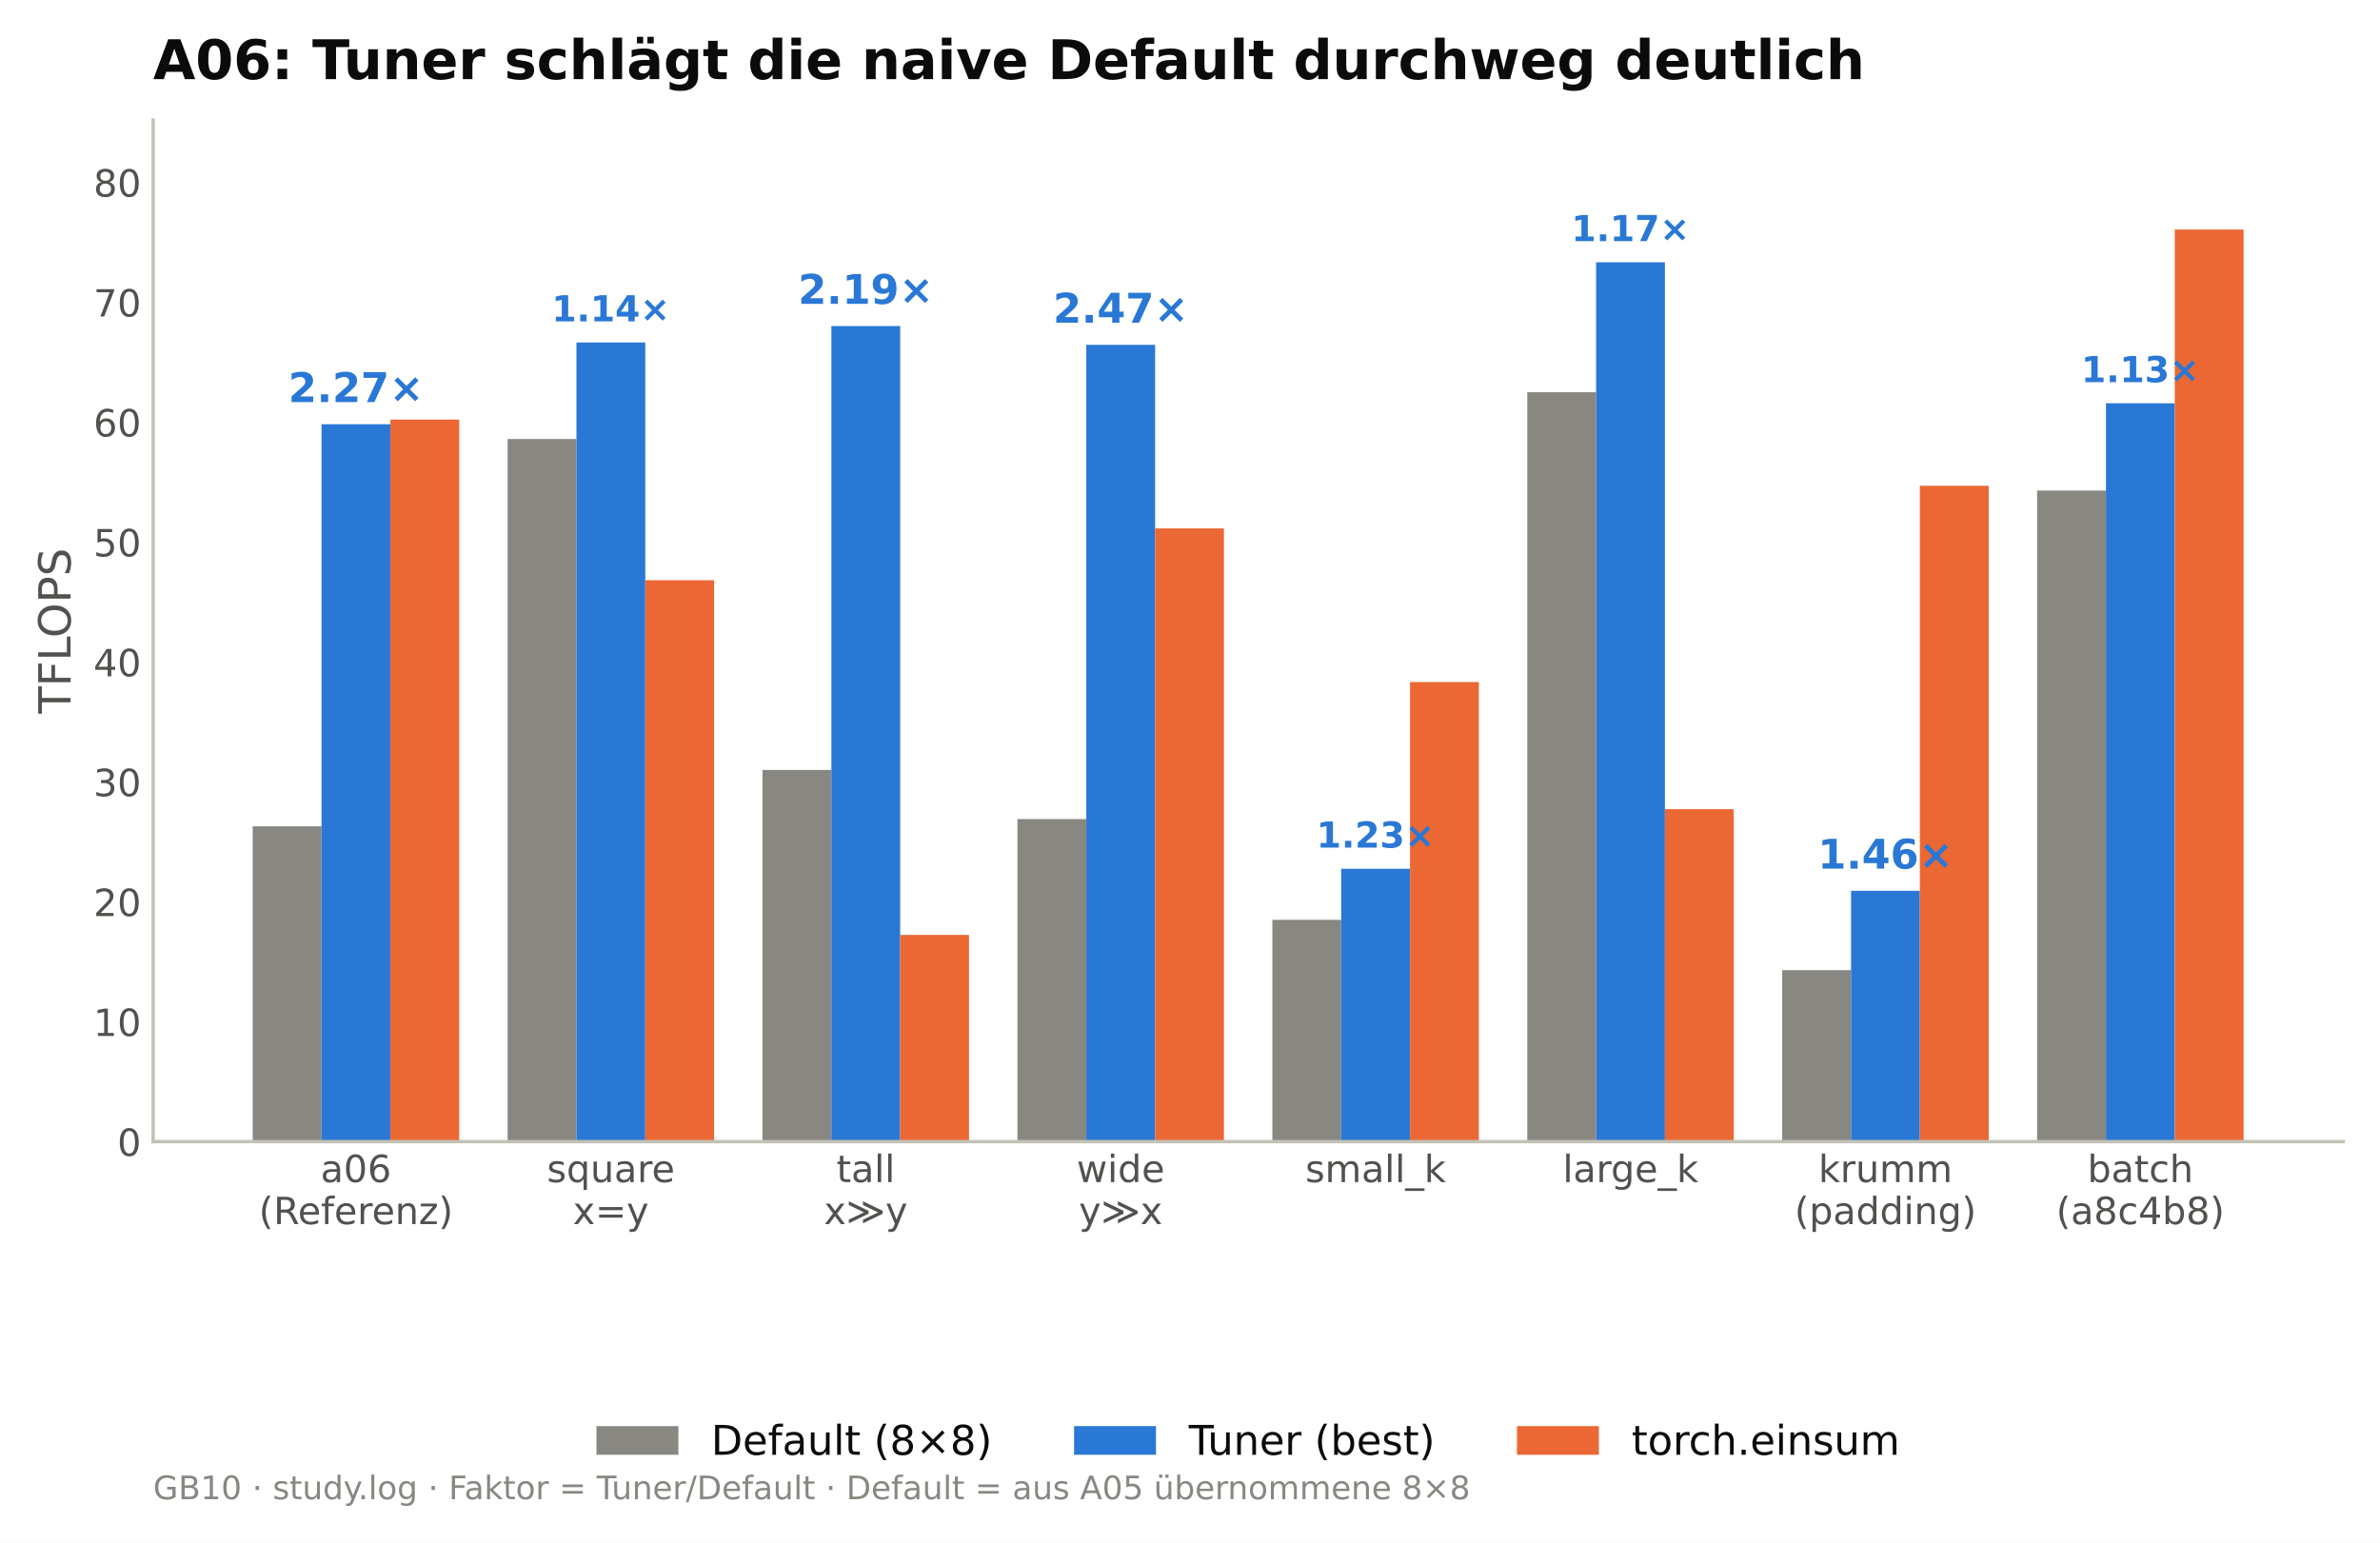
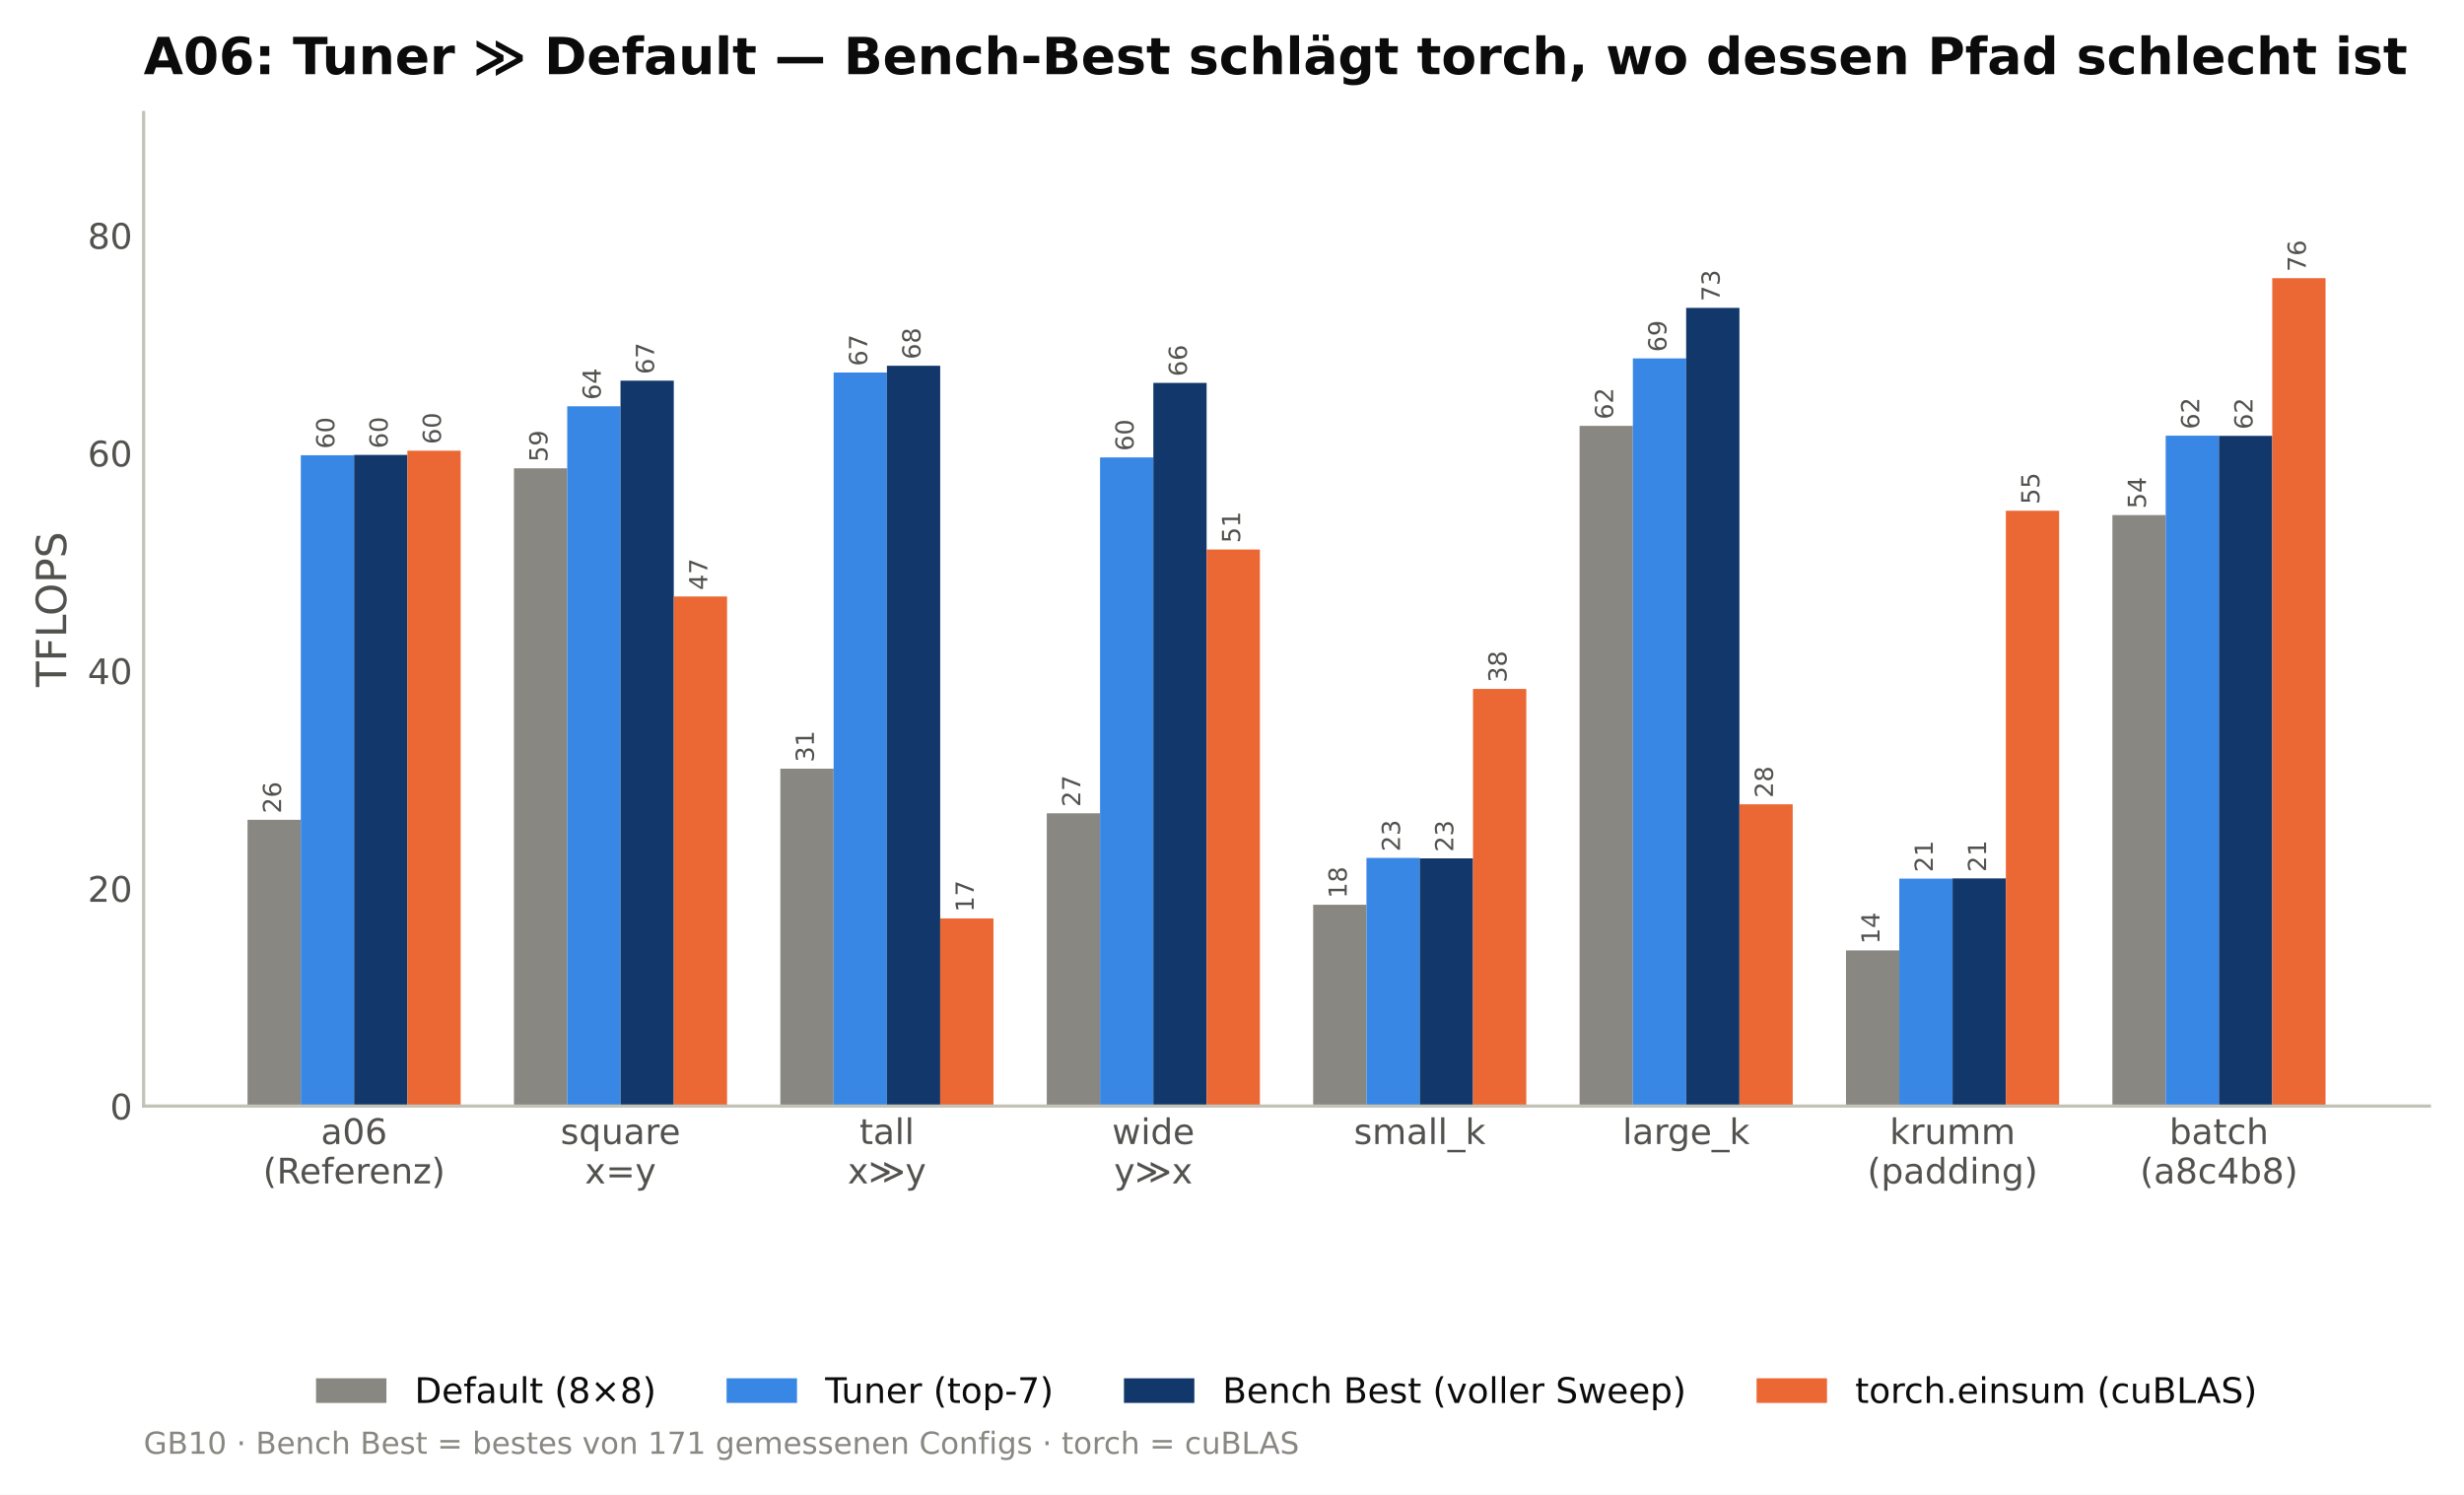
- <svg xmlns="http://www.w3.org/2000/svg" width="697.379pt" height="452.116pt" viewBox="0 0 697.379 452.116" version="1.1">
+ <svg xmlns="http://www.w3.org/2000/svg" width="769.919pt" height="467.085pt" viewBox="0 0 769.919 467.085" version="1.1">
  <defs>
    <style type="text/css">*{stroke-linejoin: round; stroke-linecap: butt}</style>
  </defs>
  <g id="figure_1">
    <g id="patch_1">
-       <path d="M 0 452.116  L 697.379 452.116  L 697.379 0  L 0 0  z " style="fill: #ffffff" />
+       <path d="M 0 467.085  L 769.919 467.085  L 769.919 0  L 0 0  z " style="fill: #ffffff" />
    </g>
    <g id="axes_1">
      <g id="patch_2">
-         <path d="M 44.879 334.558  L 686.579 334.558  L 686.579 35.182  L 44.879 35.182  z " style="fill: #ffffff" />
+         <path d="M 44.879 345.647  L 759.119 345.647  L 759.119 35.182  L 44.879 35.182  z " style="fill: #ffffff" />
      </g>
      <g id="matplotlib.axis_1">
        <g id="xtick_1">
          <g id="line2d_1" />
          <g id="text_1">
-             <text style="font-size: 11px; font-family: 'DejaVu Sans', 'Arial', 'Helvetica', sans-serif; fill: #52514e" transform="translate(93.92928 346.4168)">a06</text>
-             <text style="font-size: 11px; font-family: 'DejaVu Sans', 'Arial', 'Helvetica', sans-serif; fill: #52514e" transform="translate(75.83428 358.7344)">(Referenz)</text>
+             <text style="font-size: 11px; font-family: 'DejaVu Sans', 'Arial', 'Helvetica', sans-serif; fill: #52514e" transform="translate(100.2732 357.5048)">a06</text>
+             <text style="font-size: 11px; font-family: 'DejaVu Sans', 'Arial', 'Helvetica', sans-serif; fill: #52514e" transform="translate(82.1782 369.8224)">(Referenz)</text>
          </g>
        </g>
        <g id="xtick_2">
          <g id="line2d_2" />
          <g id="text_2">
-             <text style="font-size: 11px; font-family: 'DejaVu Sans', 'Arial', 'Helvetica', sans-serif; fill: #52514e" transform="translate(160.2586 346.4168)">square</text>
-             <text style="font-size: 11px; font-family: 'DejaVu Sans', 'Arial', 'Helvetica', sans-serif; fill: #52514e" transform="translate(167.8735 358.7344)">x=y</text>
+             <text style="font-size: 11px; font-family: 'DejaVu Sans', 'Arial', 'Helvetica', sans-serif; fill: #52514e" transform="translate(175.1528 357.5048)">square</text>
+             <text style="font-size: 11px; font-family: 'DejaVu Sans', 'Arial', 'Helvetica', sans-serif; fill: #52514e" transform="translate(182.7677 369.8224)">x=y</text>
          </g>
        </g>
        <g id="xtick_3">
          <g id="line2d_3" />
          <g id="text_3">
-             <text style="font-size: 11px; font-family: 'DejaVu Sans', 'Arial', 'Helvetica', sans-serif; fill: #52514e" transform="translate(245.1048 346.4168)">tall</text>
-             <text style="font-size: 11px; font-family: 'DejaVu Sans', 'Arial', 'Helvetica', sans-serif; fill: #52514e" transform="translate(241.419 358.7344)">x≫y</text>
+             <text style="font-size: 11px; font-family: 'DejaVu Sans', 'Arial', 'Helvetica', sans-serif; fill: #52514e" transform="translate(268.5494 357.5048)">tall</text>
+             <text style="font-size: 11px; font-family: 'DejaVu Sans', 'Arial', 'Helvetica', sans-serif; fill: #52514e" transform="translate(264.8635 369.8224)">x≫y</text>
          </g>
        </g>
        <g id="xtick_4">
          <g id="line2d_4" />
          <g id="text_4">
-             <text style="font-size: 11px; font-family: 'DejaVu Sans', 'Arial', 'Helvetica', sans-serif; fill: #52514e" transform="translate(315.48 346.4168)">wide</text>
-             <text style="font-size: 11px; font-family: 'DejaVu Sans', 'Arial', 'Helvetica', sans-serif; fill: #52514e" transform="translate(316.1134 358.7344)">y≫x</text>
+             <text style="font-size: 11px; font-family: 'DejaVu Sans', 'Arial', 'Helvetica', sans-serif; fill: #52514e" transform="translate(347.4749 357.5048)">wide</text>
+             <text style="font-size: 11px; font-family: 'DejaVu Sans', 'Arial', 'Helvetica', sans-serif; fill: #52514e" transform="translate(348.1082 369.8224)">y≫x</text>
          </g>
        </g>
        <g id="xtick_5">
          <g id="line2d_5" />
          <g id="text_5">
-             <text style="font-size: 11px; font-family: 'DejaVu Sans', 'Arial', 'Helvetica', sans-serif; text-anchor: middle; fill: #52514e" x="403.076" y="346.417" transform="rotate(-0 403.0763 346.4168)">small_k</text>
+             <text style="font-size: 11px; font-family: 'DejaVu Sans', 'Arial', 'Helvetica', sans-serif; text-anchor: middle; fill: #52514e" x="443.621" y="357.505" transform="rotate(-0 443.6214 357.5048)">small_k</text>
          </g>
        </g>
        <g id="xtick_6">
          <g id="line2d_6" />
          <g id="text_6">
-             <text style="font-size: 11px; font-family: 'DejaVu Sans', 'Arial', 'Helvetica', sans-serif; text-anchor: middle; fill: #52514e" x="477.771" y="346.417" transform="rotate(-0 477.7707 346.4168)">large_k</text>
+             <text style="font-size: 11px; font-family: 'DejaVu Sans', 'Arial', 'Helvetica', sans-serif; text-anchor: middle; fill: #52514e" x="526.866" y="357.505" transform="rotate(-0 526.8662 357.5048)">large_k</text>
          </g>
        </g>
        <g id="xtick_7">
          <g id="line2d_7" />
          <g id="text_7">
-             <text style="font-size: 11px; font-family: 'DejaVu Sans', 'Arial', 'Helvetica', sans-serif; fill: #52514e" transform="translate(532.819 346.4168)">krumm</text>
-             <text style="font-size: 11px; font-family: 'DejaVu Sans', 'Arial', 'Helvetica', sans-serif; fill: #52514e" transform="translate(525.8228 358.7344)">(padding)</text>
+             <text style="font-size: 11px; font-family: 'DejaVu Sans', 'Arial', 'Helvetica', sans-serif; fill: #52514e" transform="translate(590.4648 357.5048)">krumm</text>
+             <text style="font-size: 11px; font-family: 'DejaVu Sans', 'Arial', 'Helvetica', sans-serif; fill: #52514e" transform="translate(583.4686 369.8224)">(padding)</text>
          </g>
        </g>
        <g id="xtick_8">
          <g id="line2d_8" />
          <g id="text_8">
-             <text style="font-size: 11px; font-family: 'DejaVu Sans', 'Arial', 'Helvetica', sans-serif; fill: #52514e" transform="translate(611.6316 346.4168)">batch</text>
-             <text style="font-size: 11px; font-family: 'DejaVu Sans', 'Arial', 'Helvetica', sans-serif; fill: #52514e" transform="translate(602.4835 358.7344)">(a8c4b8)</text>
+             <text style="font-size: 11px; font-family: 'DejaVu Sans', 'Arial', 'Helvetica', sans-serif; fill: #52514e" transform="translate(677.8277 357.5048)">batch</text>
+             <text style="font-size: 11px; font-family: 'DejaVu Sans', 'Arial', 'Helvetica', sans-serif; fill: #52514e" transform="translate(668.6796 369.8224)">(a8c4b8)</text>
          </g>
        </g>
      </g>
      <g id="matplotlib.axis_2">
        <g id="ytick_1">
          <g id="line2d_9" />
          <g id="text_9">
-             <text style="font-size: 11px; font-family: 'DejaVu Sans', 'Arial', 'Helvetica', sans-serif; text-anchor: end; fill: #52514e" x="41.379" y="338.738" transform="rotate(-0 41.37906 338.7376)">0</text>
+             <text style="font-size: 11px; font-family: 'DejaVu Sans', 'Arial', 'Helvetica', sans-serif; text-anchor: end; fill: #52514e" x="41.379" y="349.826" transform="rotate(-0 41.37906 349.8256)">0</text>
          </g>
        </g>
        <g id="ytick_2">
          <g id="line2d_10" />
          <g id="text_10">
-             <text style="font-size: 11px; font-family: 'DejaVu Sans', 'Arial', 'Helvetica', sans-serif; text-anchor: end; fill: #52514e" x="41.379" y="303.599" transform="rotate(-0 41.37906 303.599)">10</text>
+             <text style="font-size: 11px; font-family: 'DejaVu Sans', 'Arial', 'Helvetica', sans-serif; text-anchor: end; fill: #52514e" x="41.379" y="281.804" transform="rotate(-0 41.37906 281.8041)">20</text>
          </g>
        </g>
        <g id="ytick_3">
          <g id="line2d_11" />
          <g id="text_11">
-             <text style="font-size: 11px; font-family: 'DejaVu Sans', 'Arial', 'Helvetica', sans-serif; text-anchor: end; fill: #52514e" x="41.379" y="268.46" transform="rotate(-0 41.37906 268.4603)">20</text>
+             <text style="font-size: 11px; font-family: 'DejaVu Sans', 'Arial', 'Helvetica', sans-serif; text-anchor: end; fill: #52514e" x="41.379" y="213.783" transform="rotate(-0 41.37906 213.7825)">40</text>
          </g>
        </g>
        <g id="ytick_4">
          <g id="line2d_12" />
          <g id="text_12">
-             <text style="font-size: 11px; font-family: 'DejaVu Sans', 'Arial', 'Helvetica', sans-serif; text-anchor: end; fill: #52514e" x="41.379" y="233.322" transform="rotate(-0 41.37906 233.3216)">30</text>
+             <text style="font-size: 11px; font-family: 'DejaVu Sans', 'Arial', 'Helvetica', sans-serif; text-anchor: end; fill: #52514e" x="41.379" y="145.761" transform="rotate(-0 41.37906 145.761)">60</text>
          </g>
        </g>
        <g id="ytick_5">
          <g id="line2d_13" />
          <g id="text_13">
-             <text style="font-size: 11px; font-family: 'DejaVu Sans', 'Arial', 'Helvetica', sans-serif; text-anchor: end; fill: #52514e" x="41.379" y="198.183" transform="rotate(-0 41.37906 198.1829)">40</text>
-           </g>
-         </g>
-         <g id="ytick_6">
-           <g id="line2d_14" />
-           <g id="text_14">
-             <text style="font-size: 11px; font-family: 'DejaVu Sans', 'Arial', 'Helvetica', sans-serif; text-anchor: end; fill: #52514e" x="41.379" y="163.044" transform="rotate(-0 41.37906 163.0442)">50</text>
-           </g>
-         </g>
-         <g id="ytick_7">
-           <g id="line2d_15" />
-           <g id="text_15">
-             <text style="font-size: 11px; font-family: 'DejaVu Sans', 'Arial', 'Helvetica', sans-serif; text-anchor: end; fill: #52514e" x="41.379" y="127.906" transform="rotate(-0 41.37906 127.9055)">60</text>
-           </g>
-         </g>
-         <g id="ytick_8">
-           <g id="line2d_16" />
-           <g id="text_16">
-             <text style="font-size: 11px; font-family: 'DejaVu Sans', 'Arial', 'Helvetica', sans-serif; text-anchor: end; fill: #52514e" x="41.379" y="92.767" transform="rotate(-0 41.37906 92.76682)">70</text>
-           </g>
-         </g>
-         <g id="ytick_9">
-           <g id="line2d_17" />
-           <g id="text_17">
-             <text style="font-size: 11px; font-family: 'DejaVu Sans', 'Arial', 'Helvetica', sans-serif; text-anchor: end; fill: #52514e" x="41.379" y="57.628" transform="rotate(-0 41.37906 57.62814)">80</text>
-           </g>
-         </g>
-         <g id="text_18">
-           <text style="font-size: 13px; font-family: 'DejaVu Sans', 'Arial', 'Helvetica', sans-serif; text-anchor: middle; fill: #52514e" x="20.678" y="184.87" transform="rotate(-90 20.67797 184.8705)">TFLOPS</text>
+             <text style="font-size: 11px; font-family: 'DejaVu Sans', 'Arial', 'Helvetica', sans-serif; text-anchor: end; fill: #52514e" x="41.379" y="77.739" transform="rotate(-0 41.37906 77.7394)">80</text>
+           </g>
+         </g>
+         <g id="text_14">
+           <text style="font-size: 13px; font-family: 'DejaVu Sans', 'Arial', 'Helvetica', sans-serif; text-anchor: middle; fill: #52514e" x="20.678" y="190.415" transform="rotate(-90 20.67797 190.4145)">TFLOPS</text>
        </g>
      </g>
      <g id="patch_3">
-         <path d="M 74.047 334.558  L 94.215 334.558  L 94.215 242.144  L 74.047 242.144  z " clip-path="url(#p302846778c)" style="fill: #898781" />
+         <path d="M 77.345 345.647  L 93.993 345.647  L 93.993 256.198  L 77.345 256.198  z " clip-path="url(#p3ca0f2e591)" style="fill: #898781" />
      </g>
      <g id="patch_4">
-         <path d="M 148.742 334.558  L 168.909 334.558  L 168.909 128.646  L 148.742 128.646  z " clip-path="url(#p302846778c)" style="fill: #898781" />
+         <path d="M 160.589 345.647  L 177.238 345.647  L 177.238 146.343  L 160.589 146.343  z " clip-path="url(#p3ca0f2e591)" style="fill: #898781" />
      </g>
      <g id="patch_5">
-         <path d="M 223.436 334.558  L 243.604 334.558  L 243.604 225.629  L 223.436 225.629  z " clip-path="url(#p302846778c)" style="fill: #898781" />
+         <path d="M 243.834 345.647  L 260.483 345.647  L 260.483 240.213  L 243.834 240.213  z " clip-path="url(#p3ca0f2e591)" style="fill: #898781" />
      </g>
      <g id="patch_6">
-         <path d="M 298.131 334.558  L 318.298 334.558  L 318.298 240.035  L 298.131 240.035  z " clip-path="url(#p302846778c)" style="fill: #898781" />
+         <path d="M 327.079 345.647  L 343.728 345.647  L 343.728 254.158  L 327.079 254.158  z " clip-path="url(#p3ca0f2e591)" style="fill: #898781" />
      </g>
      <g id="patch_7">
-         <path d="M 372.825 334.558  L 392.993 334.558  L 392.993 269.552  L 372.825 269.552  z " clip-path="url(#p302846778c)" style="fill: #898781" />
+         <path d="M 410.324 345.647  L 426.972 345.647  L 426.972 282.727  L 410.324 282.727  z " clip-path="url(#p3ca0f2e591)" style="fill: #898781" />
      </g>
      <g id="patch_8">
-         <path d="M 447.519 334.558  L 467.687 334.558  L 467.687 114.942  L 447.519 114.942  z " clip-path="url(#p302846778c)" style="fill: #898781" />
+         <path d="M 493.568 345.647  L 510.217 345.647  L 510.217 133.079  L 493.568 133.079  z " clip-path="url(#p3ca0f2e591)" style="fill: #898781" />
      </g>
      <g id="patch_9">
-         <path d="M 522.214 334.558  L 542.381 334.558  L 542.381 284.31  L 522.214 284.31  z " clip-path="url(#p302846778c)" style="fill: #898781" />
+         <path d="M 576.813 345.647  L 593.462 345.647  L 593.462 297.011  L 576.813 297.011  z " clip-path="url(#p3ca0f2e591)" style="fill: #898781" />
      </g>
      <g id="patch_10">
-         <path d="M 596.908 334.558  L 617.076 334.558  L 617.076 143.755  L 596.908 143.755  z " clip-path="url(#p302846778c)" style="fill: #898781" />
+         <path d="M 660.058 345.647  L 676.707 345.647  L 676.707 160.968  L 660.058 160.968  z " clip-path="url(#p3ca0f2e591)" style="fill: #898781" />
      </g>
      <g id="patch_11">
-         <path d="M 94.215 334.558  L 114.382 334.558  L 114.382 124.324  L 94.215 124.324  z " clip-path="url(#p302846778c)" style="fill: #2a78d6" />
+         <path d="M 93.993 345.647  L 110.642 345.647  L 110.642 142.262  L 93.993 142.262  z " clip-path="url(#p3ca0f2e591)" style="fill: #3987e5" />
      </g>
      <g id="patch_12">
-         <path d="M 168.909 334.558  L 189.077 334.558  L 189.077 100.359  L 168.909 100.359  z " clip-path="url(#p302846778c)" style="fill: #2a78d6" />
+         <path d="M 177.238 345.647  L 193.887 345.647  L 193.887 126.957  L 177.238 126.957  z " clip-path="url(#p3ca0f2e591)" style="fill: #3987e5" />
      </g>
      <g id="patch_13">
-         <path d="M 243.604 334.558  L 263.771 334.558  L 263.771 95.545  L 243.604 95.545  z " clip-path="url(#p302846778c)" style="fill: #2a78d6" />
+         <path d="M 260.483 345.647  L 277.132 345.647  L 277.132 116.414  L 260.483 116.414  z " clip-path="url(#p3ca0f2e591)" style="fill: #3987e5" />
      </g>
      <g id="patch_14">
-         <path d="M 318.298 334.558  L 338.466 334.558  L 338.466 101.062  L 318.298 101.062  z " clip-path="url(#p302846778c)" style="fill: #2a78d6" />
+         <path d="M 343.728 345.647  L 360.377 345.647  L 360.377 142.942  L 343.728 142.942  z " clip-path="url(#p3ca0f2e591)" style="fill: #3987e5" />
      </g>
      <g id="patch_15">
-         <path d="M 392.993 334.558  L 413.16 334.558  L 413.16 254.583  L 392.993 254.583  z " clip-path="url(#p302846778c)" style="fill: #2a78d6" />
+         <path d="M 426.972 345.647  L 443.621 345.647  L 443.621 268.102  L 426.972 268.102  z " clip-path="url(#p3ca0f2e591)" style="fill: #3987e5" />
      </g>
      <g id="patch_16">
-         <path d="M 467.687 334.558  L 487.854 334.558  L 487.854 76.851  L 467.687 76.851  z " clip-path="url(#p302846778c)" style="fill: #2a78d6" />
+         <path d="M 510.217 345.647  L 526.866 345.647  L 526.866 111.992  L 510.217 111.992  z " clip-path="url(#p3ca0f2e591)" style="fill: #3987e5" />
      </g>
      <g id="patch_17">
-         <path d="M 542.381 334.558  L 562.549 334.558  L 562.549 261.048  L 542.381 261.048  z " clip-path="url(#p302846778c)" style="fill: #2a78d6" />
+         <path d="M 593.462 345.647  L 610.111 345.647  L 610.111 274.564  L 593.462 274.564  z " clip-path="url(#p3ca0f2e591)" style="fill: #3987e5" />
      </g>
      <g id="patch_18">
-         <path d="M 617.076 334.558  L 637.243 334.558  L 637.243 118.174  L 617.076 118.174  z " clip-path="url(#p302846778c)" style="fill: #2a78d6" />
+         <path d="M 676.707 345.647  L 693.356 345.647  L 693.356 136.14  L 676.707 136.14  z " clip-path="url(#p3ca0f2e591)" style="fill: #3987e5" />
      </g>
      <g id="patch_19">
-         <path d="M 114.382 334.558  L 134.55 334.558  L 134.55 122.953  L 114.382 122.953  z " clip-path="url(#p302846778c)" style="fill: #eb6834" />
+         <path d="M 110.642 345.647  L 127.291 345.647  L 127.291 142.16  L 110.642 142.16  z " clip-path="url(#p3ca0f2e591)" style="fill: #12386b" />
      </g>
      <g id="patch_20">
-         <path d="M 189.077 334.558  L 209.244 334.558  L 209.244 170.039  L 189.077 170.039  z " clip-path="url(#p302846778c)" style="fill: #eb6834" />
+         <path d="M 193.887 345.647  L 210.536 345.647  L 210.536 118.965  L 193.887 118.965  z " clip-path="url(#p3ca0f2e591)" style="fill: #12386b" />
      </g>
      <g id="patch_21">
-         <path d="M 263.771 334.558  L 283.939 334.558  L 283.939 273.979  L 263.771 273.979  z " clip-path="url(#p302846778c)" style="fill: #eb6834" />
+         <path d="M 277.132 345.647  L 293.781 345.647  L 293.781 114.305  L 277.132 114.305  z " clip-path="url(#p3ca0f2e591)" style="fill: #12386b" />
      </g>
      <g id="patch_22">
-         <path d="M 338.466 334.558  L 358.633 334.558  L 358.633 154.859  L 338.466 154.859  z " clip-path="url(#p302846778c)" style="fill: #eb6834" />
+         <path d="M 360.377 345.647  L 377.026 345.647  L 377.026 119.645  L 360.377 119.645  z " clip-path="url(#p3ca0f2e591)" style="fill: #12386b" />
      </g>
      <g id="patch_23">
-         <path d="M 413.16 334.558  L 433.328 334.558  L 433.328 199.872  L 413.16 199.872  z " clip-path="url(#p302846778c)" style="fill: #eb6834" />
+         <path d="M 443.621 345.647  L 460.27 345.647  L 460.27 268.238  L 443.621 268.238  z " clip-path="url(#p3ca0f2e591)" style="fill: #12386b" />
      </g>
      <g id="patch_24">
-         <path d="M 487.854 334.558  L 508.022 334.558  L 508.022 237.119  L 487.854 237.119  z " clip-path="url(#p302846778c)" style="fill: #eb6834" />
+         <path d="M 526.866 345.647  L 543.515 345.647  L 543.515 96.211  L 526.866 96.211  z " clip-path="url(#p3ca0f2e591)" style="fill: #12386b" />
      </g>
      <g id="patch_25">
-         <path d="M 562.549 334.558  L 582.716 334.558  L 582.716 142.35  L 562.549 142.35  z " clip-path="url(#p302846778c)" style="fill: #eb6834" />
+         <path d="M 610.111 345.647  L 626.76 345.647  L 626.76 274.496  L 610.111 274.496  z " clip-path="url(#p3ca0f2e591)" style="fill: #12386b" />
      </g>
      <g id="patch_26">
-         <path d="M 637.243 334.558  L 657.411 334.558  L 657.411 67.258  L 637.243 67.258  z " clip-path="url(#p302846778c)" style="fill: #eb6834" />
+         <path d="M 693.356 345.647  L 710.005 345.647  L 710.005 136.208  L 693.356 136.208  z " clip-path="url(#p3ca0f2e591)" style="fill: #12386b" />
      </g>
      <g id="patch_27">
-         <path d="M 44.879 334.558  L 44.879 35.182  " style="fill: none; stroke: #c3c2b7; stroke-linejoin: miter; stroke-linecap: square" />
+         <path d="M 127.291 345.647  L 143.94 345.647  L 143.94 140.834  L 127.291 140.834  z " clip-path="url(#p3ca0f2e591)" style="fill: #eb6834" />
      </g>
      <g id="patch_28">
-         <path d="M 44.879 334.558  L 686.579 334.558  " style="fill: none; stroke: #c3c2b7; stroke-linejoin: miter; stroke-linecap: square" />
+         <path d="M 210.536 345.647  L 227.185 345.647  L 227.185 186.408  L 210.536 186.408  z " clip-path="url(#p3ca0f2e591)" style="fill: #eb6834" />
+       </g>
+       <g id="patch_29">
+         <path d="M 293.781 345.647  L 310.43 345.647  L 310.43 287.012  L 293.781 287.012  z " clip-path="url(#p3ca0f2e591)" style="fill: #eb6834" />
+       </g>
+       <g id="patch_30">
+         <path d="M 377.026 345.647  L 393.675 345.647  L 393.675 171.715  L 377.026 171.715  z " clip-path="url(#p3ca0f2e591)" style="fill: #eb6834" />
+       </g>
+       <g id="patch_31">
+         <path d="M 460.27 345.647  L 476.919 345.647  L 476.919 215.283  L 460.27 215.283  z " clip-path="url(#p3ca0f2e591)" style="fill: #eb6834" />
+       </g>
+       <g id="patch_32">
+         <path d="M 543.515 345.647  L 560.164 345.647  L 560.164 251.335  L 543.515 251.335  z " clip-path="url(#p3ca0f2e591)" style="fill: #eb6834" />
+       </g>
+       <g id="patch_33">
+         <path d="M 626.76 345.647  L 643.409 345.647  L 643.409 159.608  L 626.76 159.608  z " clip-path="url(#p3ca0f2e591)" style="fill: #eb6834" />
+       </g>
+       <g id="patch_34">
+         <path d="M 710.005 345.647  L 726.654 345.647  L 726.654 86.927  L 710.005 86.927  z " clip-path="url(#p3ca0f2e591)" style="fill: #eb6834" />
+       </g>
+       <g id="patch_35">
+         <path d="M 44.879 345.647  L 44.879 35.182  " style="fill: none; stroke: #c3c2b7; stroke-linejoin: miter; stroke-linecap: square" />
+       </g>
+       <g id="patch_36">
+         <path d="M 44.879 345.647  L 759.119 345.647  " style="fill: none; stroke: #c3c2b7; stroke-linejoin: miter; stroke-linecap: square" />
+       </g>
+       <g id="text_15">
+         <text style="font-size: 7.8px; font-family: 'DejaVu Sans', 'Arial', 'Helvetica', sans-serif; fill: #52514e" transform="translate(87.8213 254.1981) rotate(-90)">26</text>
+       </g>
+       <g id="text_16">
+         <text style="font-size: 7.8px; font-family: 'DejaVu Sans', 'Arial', 'Helvetica', sans-serif; fill: #52514e" transform="translate(171.0661 144.3433) rotate(-90)">59</text>
+       </g>
+       <g id="text_17">
+         <text style="font-size: 7.8px; font-family: 'DejaVu Sans', 'Arial', 'Helvetica', sans-serif; fill: #52514e" transform="translate(254.3108 238.2131) rotate(-90)">31</text>
+       </g>
+       <g id="text_18">
+         <text style="font-size: 7.8px; font-family: 'DejaVu Sans', 'Arial', 'Helvetica', sans-serif; fill: #52514e" transform="translate(337.5556 252.1575) rotate(-90)">27</text>
      </g>
      <g id="text_19">
-         <text style="font-weight: 700; font-size: 12px; font-family: 'DejaVu Sans', 'Arial', 'Helvetica', sans-serif; text-anchor: middle; fill: #2a78d6" x="104.298" y="117.828" transform="rotate(-0 104.2985 117.8281)">2.27×</text>
+         <text style="font-size: 7.8px; font-family: 'DejaVu Sans', 'Arial', 'Helvetica', sans-serif; fill: #52514e" transform="translate(420.8003 280.7266) rotate(-90)">18</text>
      </g>
      <g id="text_20">
-         <text style="font-weight: 700; font-size: 10.5px; font-family: 'DejaVu Sans', 'Arial', 'Helvetica', sans-serif; text-anchor: middle; fill: #2a78d6" x="178.993" y="94.175" transform="rotate(-0 178.9929 94.17547)">1.14×</text>
+         <text style="font-size: 7.8px; font-family: 'DejaVu Sans', 'Arial', 'Helvetica', sans-serif; fill: #52514e" transform="translate(504.0451 131.0791) rotate(-90)">62</text>
      </g>
      <g id="text_21">
-         <text style="font-weight: 700; font-size: 12px; font-family: 'DejaVu Sans', 'Arial', 'Helvetica', sans-serif; text-anchor: middle; fill: #2a78d6" x="253.687" y="89.05" transform="rotate(-0 253.6874 89.04952)">2.19×</text>
+         <text style="font-size: 7.8px; font-family: 'DejaVu Sans', 'Arial', 'Helvetica', sans-serif; fill: #52514e" transform="translate(587.2898 295.0111) rotate(-90)">14</text>
      </g>
      <g id="text_22">
-         <text style="font-weight: 700; font-size: 12px; font-family: 'DejaVu Sans', 'Arial', 'Helvetica', sans-serif; text-anchor: middle; fill: #2a78d6" x="328.382" y="94.566" transform="rotate(-0 328.3818 94.56629)">2.47×</text>
+         <text style="font-size: 7.8px; font-family: 'DejaVu Sans', 'Arial', 'Helvetica', sans-serif; fill: #52514e" transform="translate(670.5346 158.968) rotate(-90)">54</text>
      </g>
      <g id="text_23">
-         <text style="font-weight: 700; font-size: 10.5px; font-family: 'DejaVu Sans', 'Arial', 'Helvetica', sans-serif; text-anchor: middle; fill: #2a78d6" x="403.076" y="248.399" transform="rotate(-0 403.0763 248.3992)">1.23×</text>
+         <text style="font-size: 7.8px; font-family: 'DejaVu Sans', 'Arial', 'Helvetica', sans-serif; fill: #52514e" transform="translate(104.4703 140.262) rotate(-90)">60</text>
      </g>
      <g id="text_24">
-         <text style="font-weight: 700; font-size: 10.5px; font-family: 'DejaVu Sans', 'Arial', 'Helvetica', sans-serif; text-anchor: middle; fill: #2a78d6" x="477.771" y="70.668" transform="rotate(-0 477.7707 70.66769)">1.17×</text>
+         <text style="font-size: 7.8px; font-family: 'DejaVu Sans', 'Arial', 'Helvetica', sans-serif; fill: #52514e" transform="translate(187.715 124.9572) rotate(-90)">64</text>
      </g>
      <g id="text_25">
-         <text style="font-weight: 700; font-size: 12px; font-family: 'DejaVu Sans', 'Arial', 'Helvetica', sans-serif; text-anchor: middle; fill: #2a78d6" x="552.465" y="254.553" transform="rotate(-0 552.4652 254.5527)">1.46×</text>
+         <text style="font-size: 7.8px; font-family: 'DejaVu Sans', 'Arial', 'Helvetica', sans-serif; fill: #52514e" transform="translate(270.9598 114.4138) rotate(-90)">67</text>
      </g>
      <g id="text_26">
-         <text style="font-weight: 700; font-size: 10.5px; font-family: 'DejaVu Sans', 'Arial', 'Helvetica', sans-serif; text-anchor: middle; fill: #2a78d6" x="627.16" y="111.991" transform="rotate(-0 627.1596 111.9908)">1.13×</text>
+         <text style="font-size: 7.8px; font-family: 'DejaVu Sans', 'Arial', 'Helvetica', sans-serif; fill: #52514e" transform="translate(354.2045 140.9423) rotate(-90)">60</text>
      </g>
      <g id="text_27">
-         <text style="font-size: 9.5px; font-family: 'DejaVu Sans', 'Arial', 'Helvetica', sans-serif; text-anchor: start; fill: #898781" x="44.879" y="439.34" transform="rotate(-0 44.87906 439.3401)">GB10 · study.log · Faktor = Tuner/Default · Default = aus A05 übernommene 8×8</text>
+         <text style="font-size: 7.8px; font-family: 'DejaVu Sans', 'Arial', 'Helvetica', sans-serif; fill: #52514e" transform="translate(437.4493 266.1019) rotate(-90)">23</text>
      </g>
      <g id="text_28">
-         <text style="font-weight: 700; font-size: 16px; font-family: 'DejaVu Sans', 'Arial', 'Helvetica', sans-serif; text-anchor: start; fill: #0b0b0b" x="44.879" y="23.183" transform="rotate(-0 44.87906 23.1825)">A06: Tuner schlägt die naive Default durchweg deutlich</text>
+         <text style="font-size: 7.8px; font-family: 'DejaVu Sans', 'Arial', 'Helvetica', sans-serif; fill: #52514e" transform="translate(520.694 109.9924) rotate(-90)">69</text>
+       </g>
+       <g id="text_29">
+         <text style="font-size: 7.8px; font-family: 'DejaVu Sans', 'Arial', 'Helvetica', sans-serif; fill: #52514e" transform="translate(603.9388 272.564) rotate(-90)">21</text>
+       </g>
+       <g id="text_30">
+         <text style="font-size: 7.8px; font-family: 'DejaVu Sans', 'Arial', 'Helvetica', sans-serif; fill: #52514e" transform="translate(687.1835 134.1401) rotate(-90)">62</text>
+       </g>
+       <g id="text_31">
+         <text style="font-size: 7.8px; font-family: 'DejaVu Sans', 'Arial', 'Helvetica', sans-serif; fill: #52514e" transform="translate(121.1192 140.16) rotate(-90)">60</text>
+       </g>
+       <g id="text_32">
+         <text style="font-size: 7.8px; font-family: 'DejaVu Sans', 'Arial', 'Helvetica', sans-serif; fill: #52514e" transform="translate(204.364 116.9647) rotate(-90)">67</text>
+       </g>
+       <g id="text_33">
+         <text style="font-size: 7.8px; font-family: 'DejaVu Sans', 'Arial', 'Helvetica', sans-serif; fill: #52514e" transform="translate(287.6087 112.3052) rotate(-90)">68</text>
+       </g>
+       <g id="text_34">
+         <text style="font-size: 7.8px; font-family: 'DejaVu Sans', 'Arial', 'Helvetica', sans-serif; fill: #52514e" transform="translate(370.8535 117.6449) rotate(-90)">66</text>
+       </g>
+       <g id="text_35">
+         <text style="font-size: 7.8px; font-family: 'DejaVu Sans', 'Arial', 'Helvetica', sans-serif; fill: #52514e" transform="translate(454.0982 266.238) rotate(-90)">23</text>
+       </g>
+       <g id="text_36">
+         <text style="font-size: 7.8px; font-family: 'DejaVu Sans', 'Arial', 'Helvetica', sans-serif; fill: #52514e" transform="translate(537.343 94.21144) rotate(-90)">73</text>
+       </g>
+       <g id="text_37">
+         <text style="font-size: 7.8px; font-family: 'DejaVu Sans', 'Arial', 'Helvetica', sans-serif; fill: #52514e" transform="translate(620.5877 272.4959) rotate(-90)">21</text>
+       </g>
+       <g id="text_38">
+         <text style="font-size: 7.8px; font-family: 'DejaVu Sans', 'Arial', 'Helvetica', sans-serif; fill: #52514e" transform="translate(703.8325 134.2081) rotate(-90)">62</text>
+       </g>
+       <g id="text_39">
+         <text style="font-size: 7.8px; font-family: 'DejaVu Sans', 'Arial', 'Helvetica', sans-serif; fill: #52514e" transform="translate(137.7682 138.8336) rotate(-90)">60</text>
+       </g>
+       <g id="text_40">
+         <text style="font-size: 7.8px; font-family: 'DejaVu Sans', 'Arial', 'Helvetica', sans-serif; fill: #52514e" transform="translate(221.0129 184.408) rotate(-90)">47</text>
+       </g>
+       <g id="text_41">
+         <text style="font-size: 7.8px; font-family: 'DejaVu Sans', 'Arial', 'Helvetica', sans-serif; fill: #52514e" transform="translate(304.2577 285.0119) rotate(-90)">17</text>
+       </g>
+       <g id="text_42">
+         <text style="font-size: 7.8px; font-family: 'DejaVu Sans', 'Arial', 'Helvetica', sans-serif; fill: #52514e" transform="translate(387.5024 169.7154) rotate(-90)">51</text>
+       </g>
+       <g id="text_43">
+         <text style="font-size: 7.8px; font-family: 'DejaVu Sans', 'Arial', 'Helvetica', sans-serif; fill: #52514e" transform="translate(470.7472 213.2832) rotate(-90)">38</text>
+       </g>
+       <g id="text_44">
+         <text style="font-size: 7.8px; font-family: 'DejaVu Sans', 'Arial', 'Helvetica', sans-serif; fill: #52514e" transform="translate(553.9919 249.3346) rotate(-90)">28</text>
+       </g>
+       <g id="text_45">
+         <text style="font-size: 7.8px; font-family: 'DejaVu Sans', 'Arial', 'Helvetica', sans-serif; fill: #52514e" transform="translate(637.2367 157.6075) rotate(-90)">55</text>
+       </g>
+       <g id="text_46">
+         <text style="font-size: 7.8px; font-family: 'DejaVu Sans', 'Arial', 'Helvetica', sans-serif; fill: #52514e" transform="translate(720.4814 84.9265) rotate(-90)">76</text>
+       </g>
+       <g id="text_47">
+         <text style="font-size: 9.5px; font-family: 'DejaVu Sans', 'Arial', 'Helvetica', sans-serif; text-anchor: start; fill: #898781" x="44.879" y="454.309" transform="rotate(-0 44.87906 454.3089)">GB10 · Bench Best = bestes von 171 gemessenen Configs · torch = cuBLAS</text>
+       </g>
+       <g id="text_48">
+         <text style="font-weight: 700; font-size: 16px; font-family: 'DejaVu Sans', 'Arial', 'Helvetica', sans-serif; text-anchor: start; fill: #0b0b0b" x="44.879" y="23.183" transform="rotate(-0 44.87906 23.1825)">A06: Tuner ≫ Default — Bench-Best schlägt torch, wo dessen Pfad schlecht ist</text>
      </g>
      <g id="legend_1">
-         <g id="patch_29">
-           <path d="M 174.77 426.327  L 198.77 426.327  L 198.77 417.927  L 174.77 417.927  z " style="fill: #898781" />
-         </g>
-         <g id="text_29">
-           <text style="font-size: 12px; font-family: 'DejaVu Sans', 'Arial', 'Helvetica', sans-serif; text-anchor: start; fill: #0b0b0b" x="208.37" y="426.327" transform="rotate(-0 208.3697 426.3269)">Default (8×8)</text>
-         </g>
-         <g id="patch_30">
-           <path d="M 314.718 426.327  L 338.718 426.327  L 338.718 417.927  L 314.718 417.927  z " style="fill: #2a78d6" />
-         </g>
-         <g id="text_30">
-           <text style="font-size: 12px; font-family: 'DejaVu Sans', 'Arial', 'Helvetica', sans-serif; text-anchor: start; fill: #0b0b0b" x="348.318" y="426.327" transform="rotate(-0 348.3178 426.3269)">Tuner (best)</text>
-         </g>
-         <g id="patch_31">
-           <path d="M 444.494 426.327  L 468.494 426.327  L 468.494 417.927  L 444.494 417.927  z " style="fill: #eb6834" />
-         </g>
-         <g id="text_31">
-           <text style="font-size: 12px; font-family: 'DejaVu Sans', 'Arial', 'Helvetica', sans-serif; text-anchor: start; fill: #0b0b0b" x="478.094" y="426.327" transform="rotate(-0 478.0941 426.3269)">torch.einsum</text>
+         <g id="patch_37">
+           <path d="M 98.749 438.416  L 120.749 438.416  L 120.749 430.716  L 98.749 430.716  z " style="fill: #898781" />
+         </g>
+         <g id="text_49">
+           <text style="font-size: 11px; font-family: 'DejaVu Sans', 'Arial', 'Helvetica', sans-serif; text-anchor: start; fill: #0b0b0b" x="129.549" y="438.416" transform="rotate(-0 129.5488 438.4161)">Default (8×8)</text>
+         </g>
+         <g id="patch_38">
+           <path d="M 227.035 438.416  L 249.035 438.416  L 249.035 430.716  L 227.035 430.716  z " style="fill: #3987e5" />
+         </g>
+         <g id="text_50">
+           <text style="font-size: 11px; font-family: 'DejaVu Sans', 'Arial', 'Helvetica', sans-serif; text-anchor: start; fill: #0b0b0b" x="257.835" y="438.416" transform="rotate(-0 257.8346 438.4161)">Tuner (top-7)</text>
+         </g>
+         <g id="patch_39">
+           <path d="M 351.195 438.416  L 373.195 438.416  L 373.195 430.716  L 351.195 430.716  z " style="fill: #12386b" />
+         </g>
+         <g id="text_51">
+           <text style="font-size: 11px; font-family: 'DejaVu Sans', 'Arial', 'Helvetica', sans-serif; text-anchor: start; fill: #0b0b0b" x="381.995" y="438.416" transform="rotate(-0 381.9954 438.4161)">Bench Best (voller Sweep)</text>
+         </g>
+         <g id="patch_40">
+           <path d="M 548.874 438.416  L 570.874 438.416  L 570.874 430.716  L 548.874 430.716  z " style="fill: #eb6834" />
+         </g>
+         <g id="text_52">
+           <text style="font-size: 11px; font-family: 'DejaVu Sans', 'Arial', 'Helvetica', sans-serif; text-anchor: start; fill: #0b0b0b" x="579.674" y="438.416" transform="rotate(-0 579.674 438.4161)">torch.einsum (cuBLAS)</text>
        </g>
      </g>
    </g>
  </g>
  <defs>
-     <clipPath id="p302846778c">
-       <rect x="44.879" y="35.182" width="641.7" height="299.376" />
+     <clipPath id="p3ca0f2e591">
+       <rect x="44.879" y="35.182" width="714.24" height="310.464" />
    </clipPath>
  </defs>
</svg>
